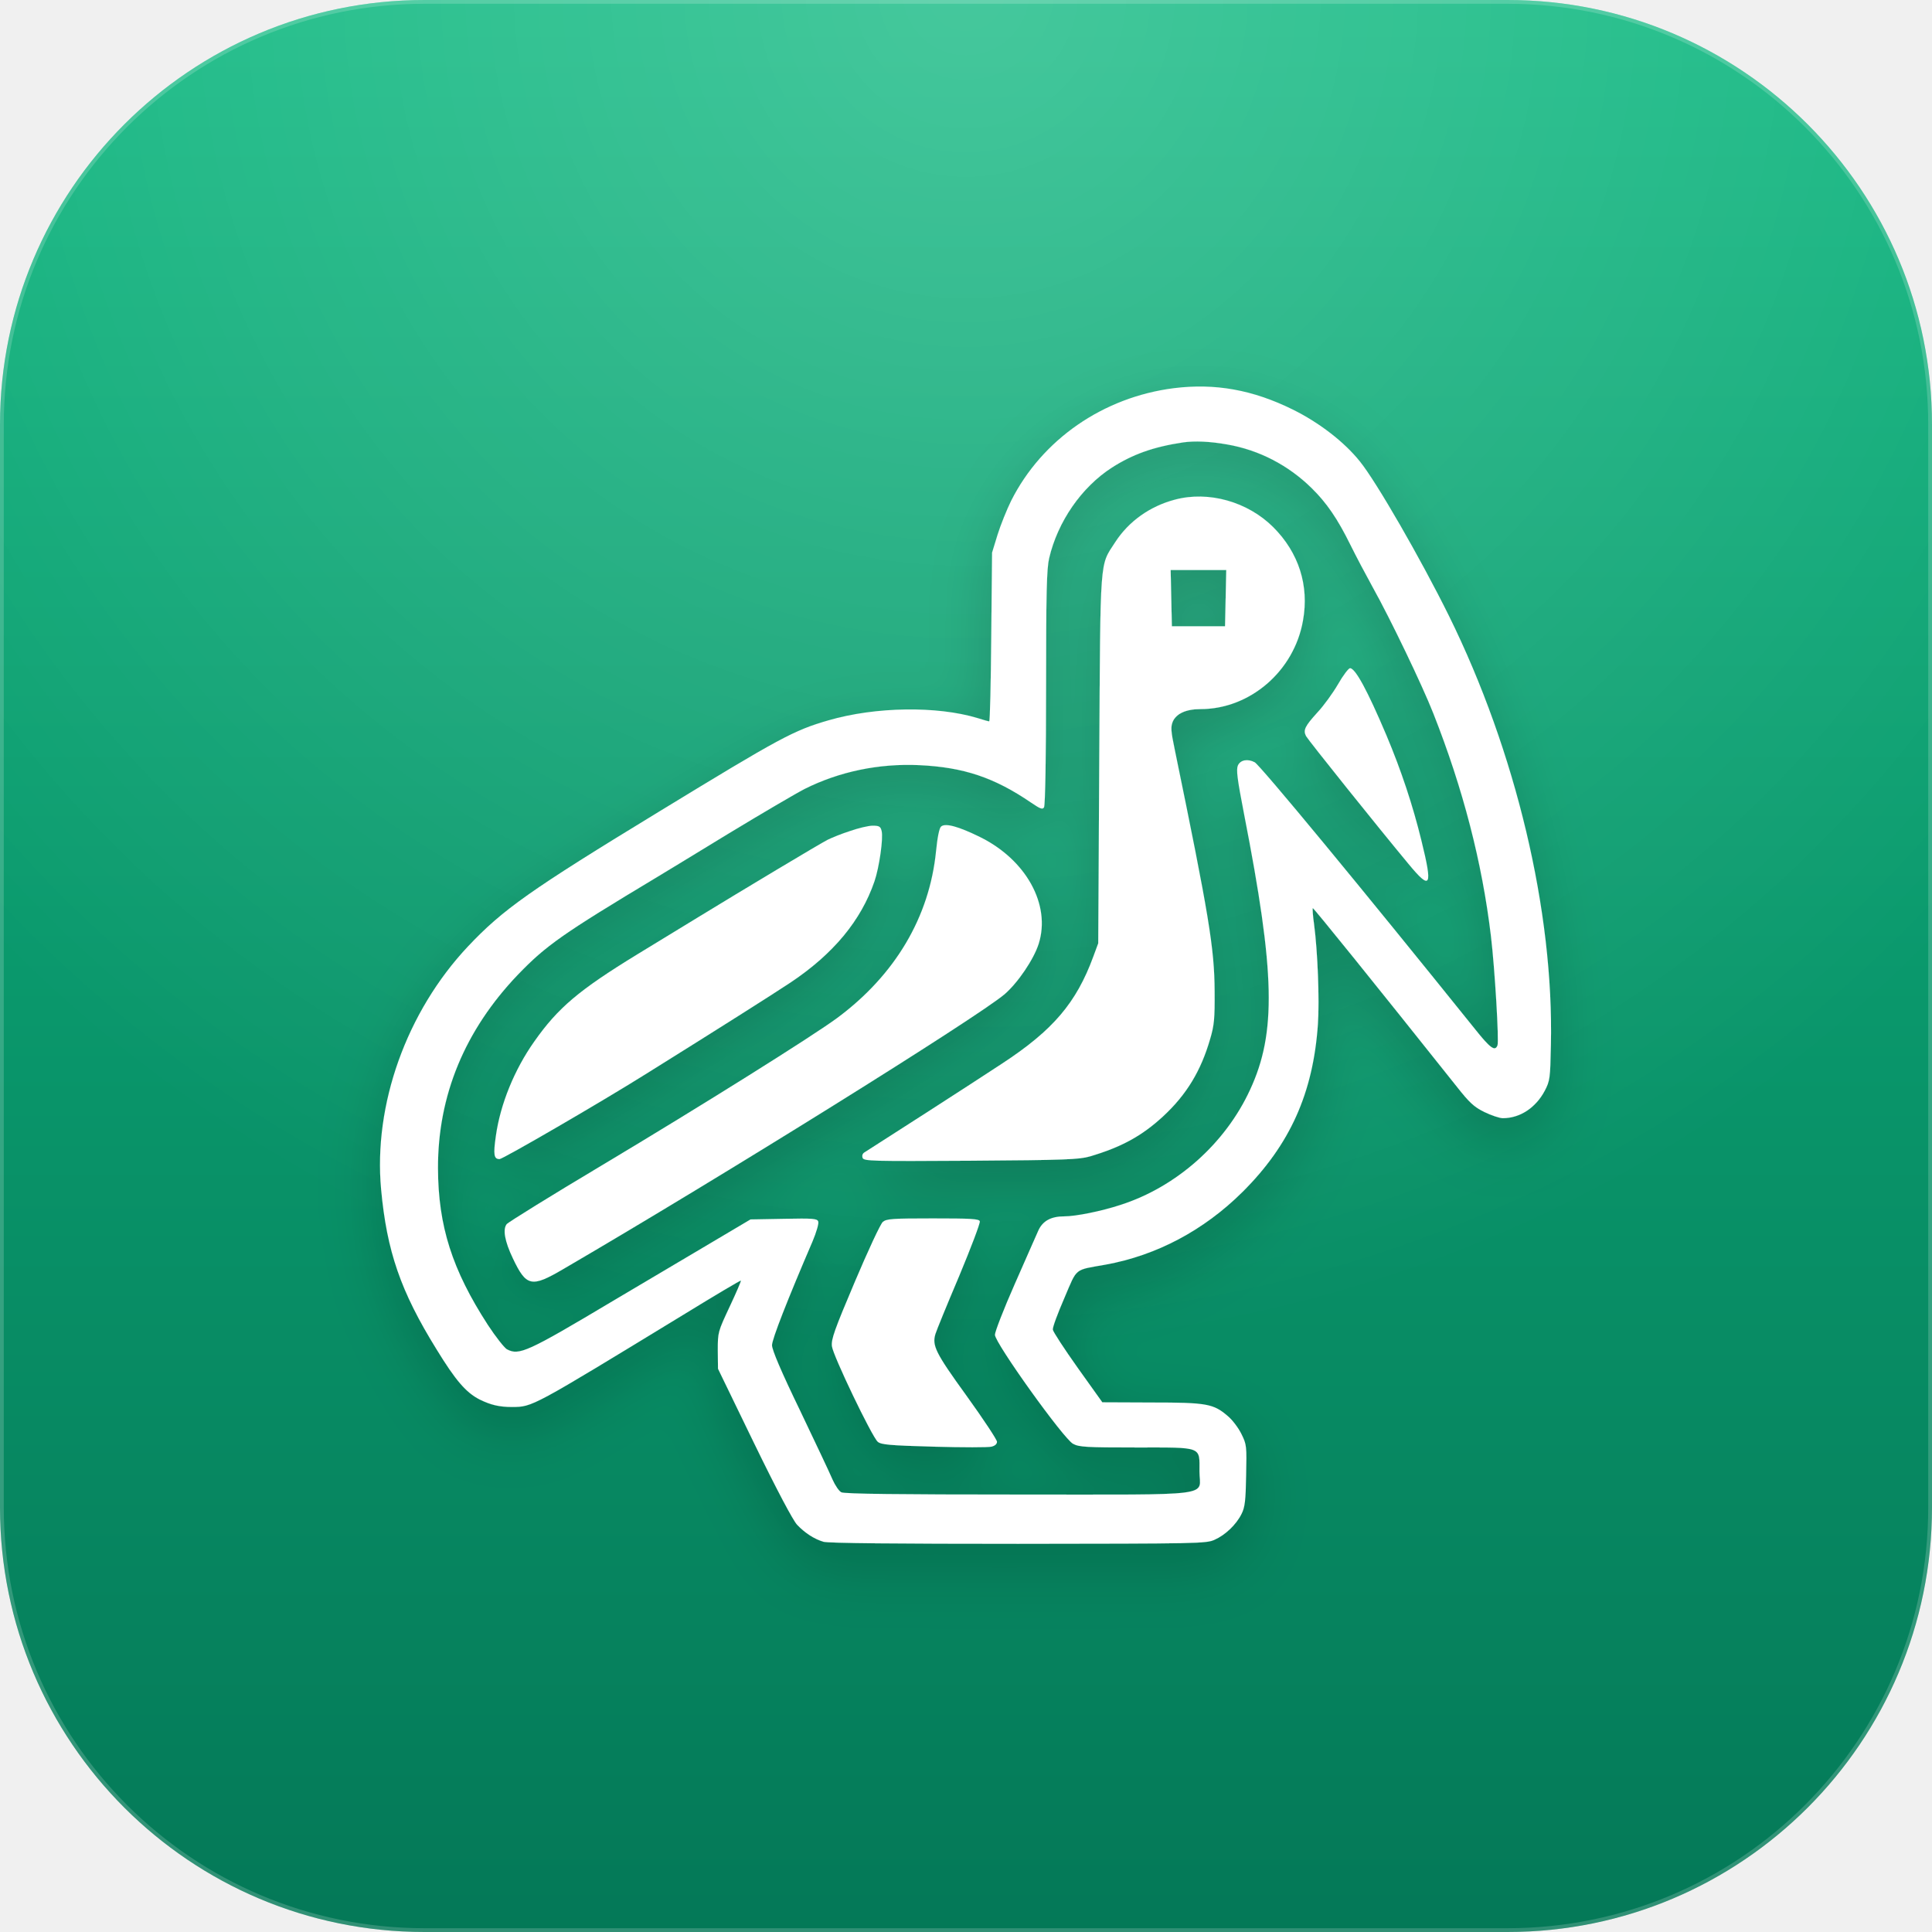
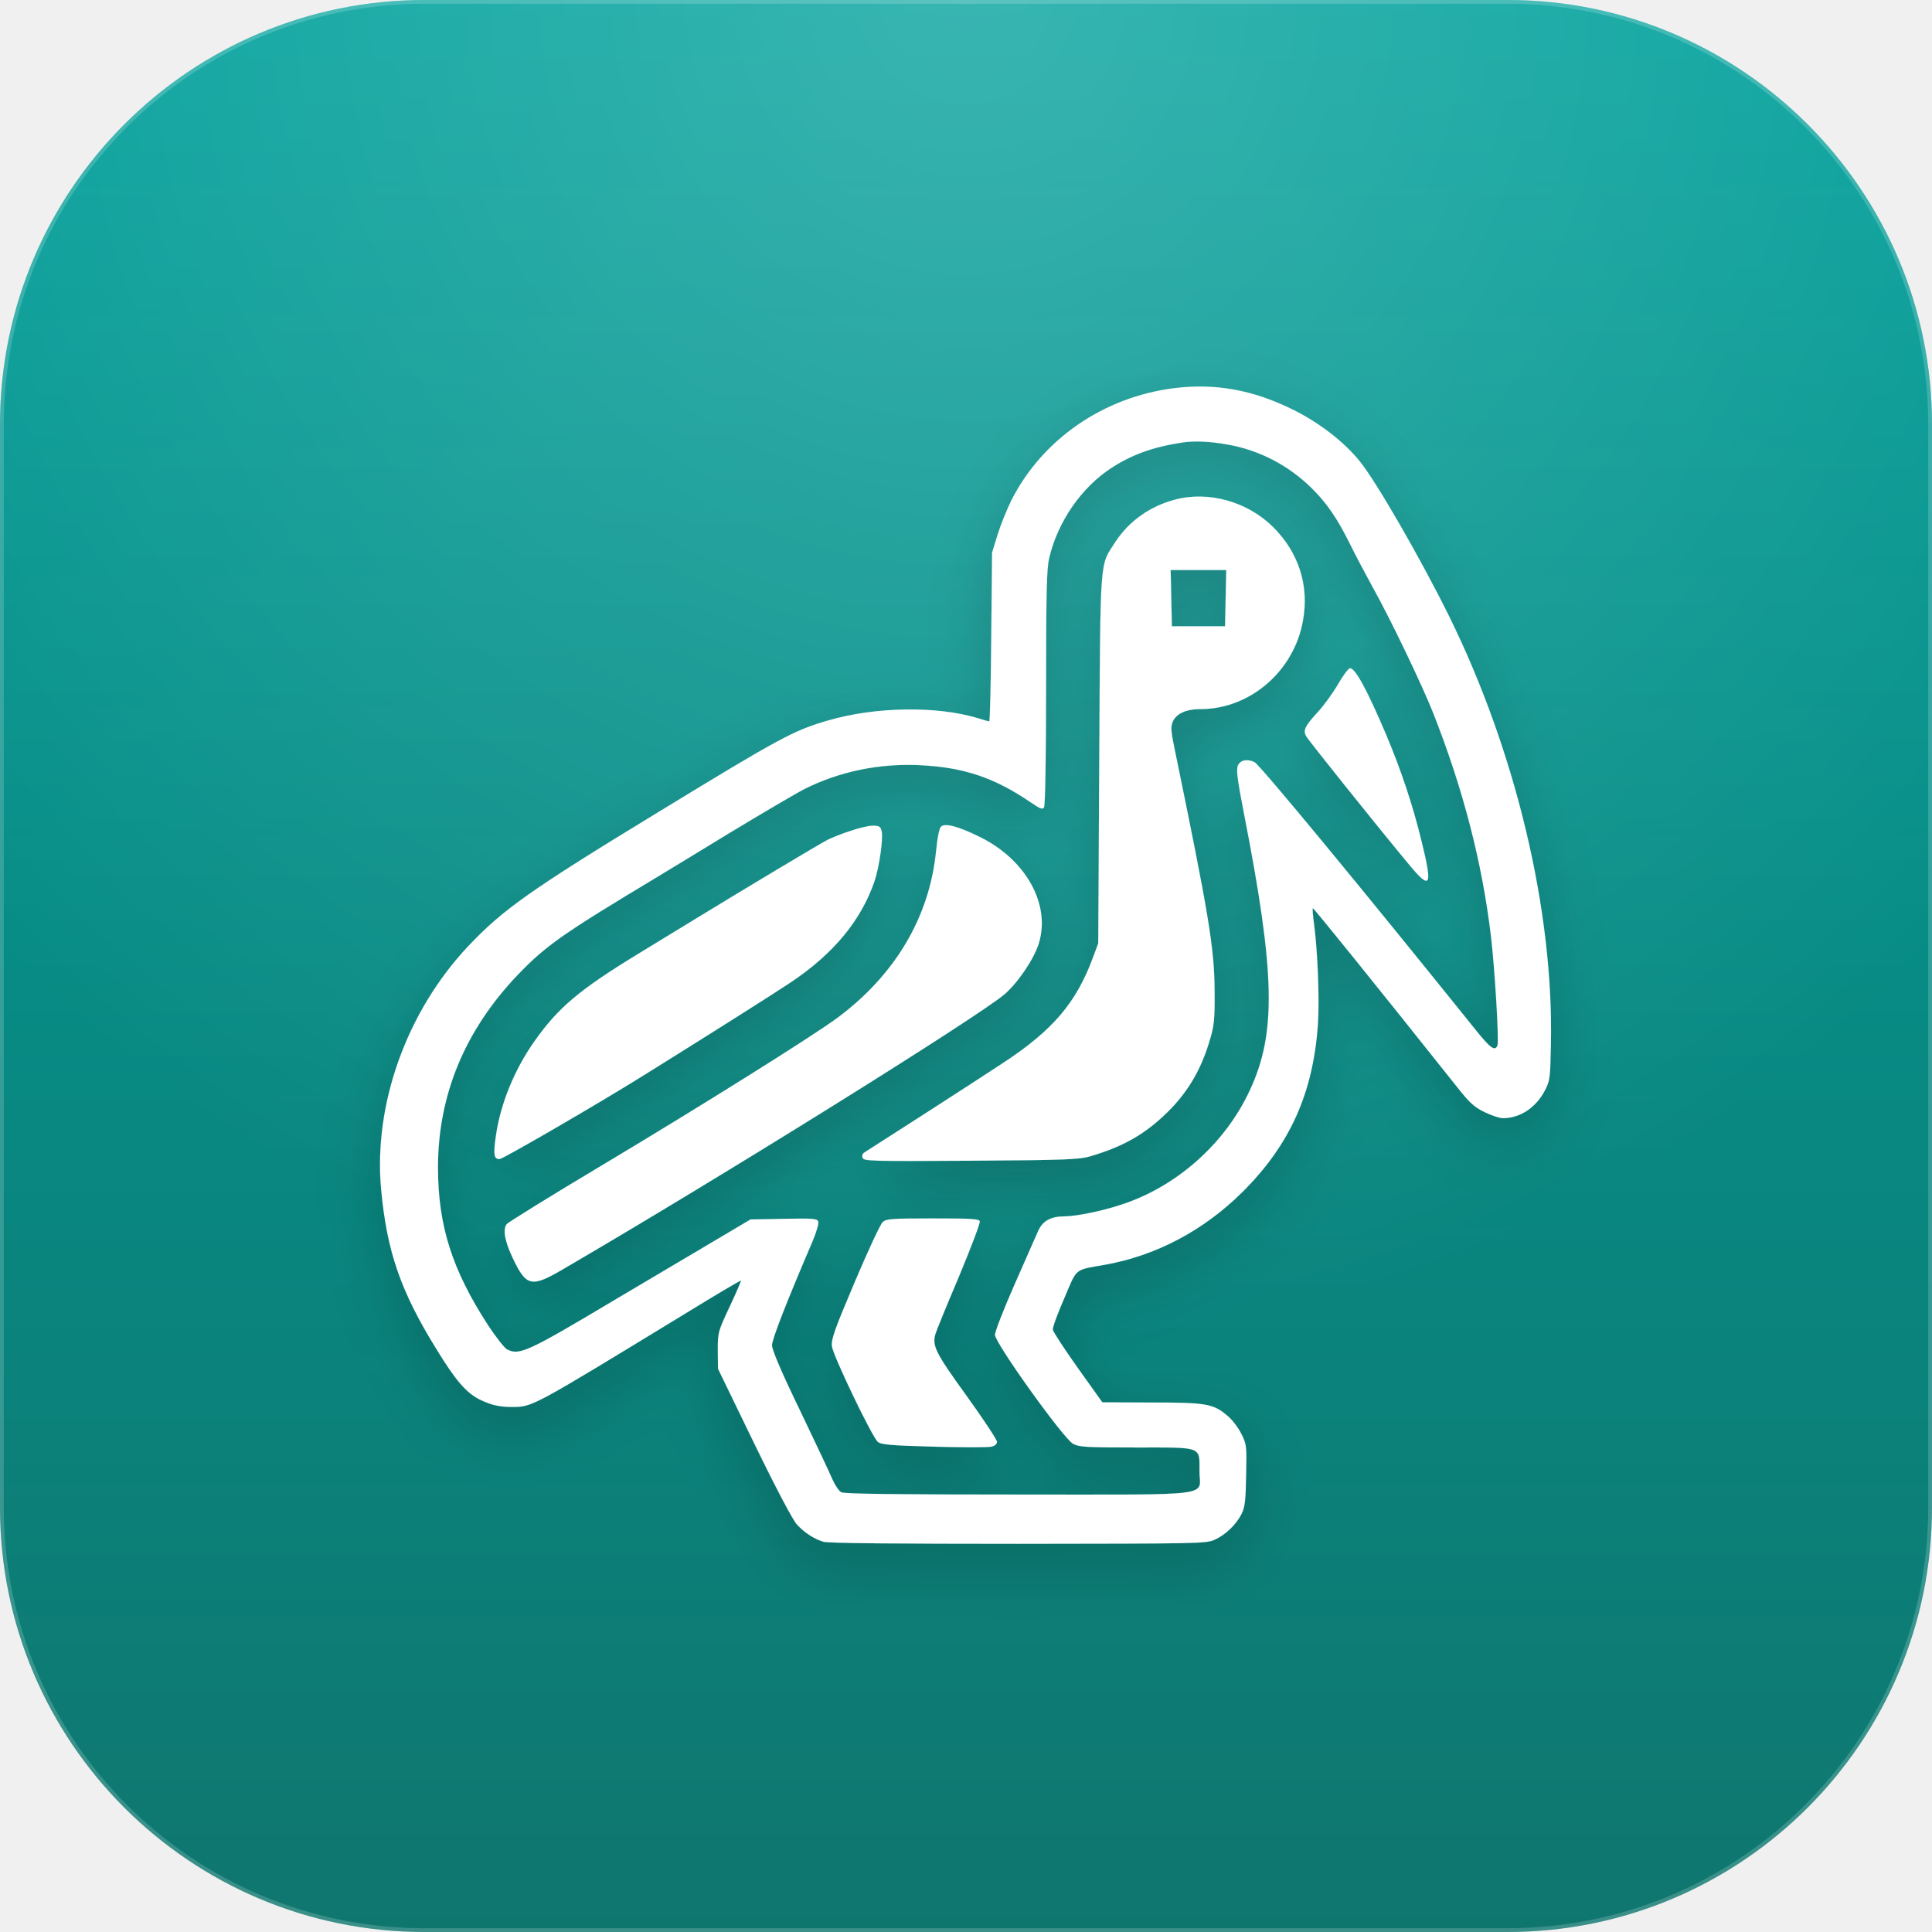
<svg xmlns="http://www.w3.org/2000/svg" viewBox="0 0 1024 1024" width="1024" height="1024">
  <defs>
    <linearGradient id="bg-grad-thoth-vendas" x1="0%" y1="0%" x2="0%" y2="100%">
-       <stop offset="0%" stop-color="#10B981" />
-       <stop offset="100%" stop-color="#047857" />
+       <stop offset="0%" stop-color="#00A19C" />
+       <stop offset="100%" stop-color="#0F766E" />
    </linearGradient>
    <radialGradient id="top-glow-thoth-vendas" cx="50%" cy="0%" r="70%">
      <stop offset="0%" stop-color="#ffffff" stop-opacity="0.22" />
      <stop offset="100%" stop-color="#ffffff" stop-opacity="0" />
    </radialGradient>
    <filter id="icon-shadow" x="-20%" y="-20%" width="140%" height="140%">
      <feDropShadow dx="0" dy="12" stdDeviation="16" flood-color="#000000" flood-opacity="0.18" />
    </filter>
  </defs>
  <rect width="1024" height="1024" rx="225" ry="225" fill="url(#bg-grad-thoth-vendas)" />
  <rect width="1024" height="1024" rx="225" ry="225" fill="url(#top-glow-thoth-vendas)" />
  <rect width="1022" height="1022" x="1" y="1" rx="224" ry="224" fill="none" stroke="#ffffff" stroke-opacity="0.18" stroke-width="2" />
  <g filter="url(#icon-shadow)">
    <g transform="translate(512, 512) scale(0.1084106, -0.1084106) translate(-3828.5, -5154.0)" fill="#ffffff" stroke="none">
      <path d="M4845 7979 c-346 -44 -645 -251 -796 -551 -21 -43 -51 -117 -66 -165 l-27 -88 -4 -412 c-2 -227 -6 -413 -10 -413 -4 0 -29 7 -57 16 -198 60 -498 56 -729 -11 -170 -49 -236 -85 -826 -445 -634 -386 -766 -480 -936 -660 -301 -320 -463 -774 -425 -1188 28 -302 95 -498 271 -782 93 -152 144 -211 210 -245 55 -27 96 -37 160 -37 100 1 92 -3 835 450 153 94 281 170 283 168 2 -2 -23 -60 -55 -128 -57 -122 -58 -124 -58 -213 l1 -90 177 -365 c112 -230 190 -377 210 -398 38 -40 84 -70 129 -83 21 -7 366 -10 951 -10 879 1 920 1 961 20 52 23 106 74 132 127 16 32 20 65 22 187 3 144 3 151 -23 203 -14 29 -44 69 -67 88 -70 60 -102 66 -372 66 l-241 1 -120 168 c-66 93 -121 177 -122 187 -2 11 24 80 56 154 65 152 46 136 202 164 249 45 481 168 670 356 231 230 345 483 368 820 8 117 -1 354 -19 489 -6 41 -8 76 -6 78 3 3 307 -374 705 -874 60 -76 83 -98 134 -123 33 -16 74 -30 90 -30 84 0 161 51 205 134 25 48 27 60 30 222 15 654 -171 1435 -498 2099 -138 279 -355 656 -436 756 -76 95 -199 190 -329 254 -195 96 -378 129 -580 104z m260 -275 c156 -27 299 -101 414 -214 73 -72 126 -149 189 -277 27 -55 77 -149 110 -209 85 -152 241 -477 295 -614 146 -370 239 -730 282 -1090 19 -159 40 -513 32 -534 -12 -31 -35 -15 -112 82 -552 687 -1048 1287 -1075 1302 -34 18 -69 12 -82 -15 -9 -21 -4 -63 30 -238 152 -777 159 -1069 29 -1349 -121 -262 -359 -474 -633 -562 -94 -31 -219 -56 -275 -56 -66 0 -107 -23 -128 -72 -11 -24 -62 -141 -115 -261 -53 -120 -96 -231 -96 -246 0 -40 336 -509 382 -533 29 -16 65 -18 310 -18 326 0 308 7 308 -117 0 -125 97 -113 -886 -113 -574 0 -852 3 -865 11 -11 5 -30 33 -43 62 -12 29 -84 181 -159 338 -92 190 -137 296 -137 319 0 29 74 219 198 507 19 45 32 89 28 98 -5 14 -25 16 -168 13 l-163 -3 -280 -166 c-154 -91 -329 -195 -390 -231 -424 -253 -461 -269 -521 -238 -13 8 -55 61 -93 119 -175 270 -243 484 -244 766 -1 356 131 675 391 947 138 143 216 198 682 478 25 15 180 109 345 210 165 100 334 199 375 220 170 85 363 125 560 116 216 -10 367 -60 548 -184 44 -30 55 -34 62 -22 6 9 10 255 10 585 0 470 3 581 15 633 42 179 158 347 307 443 102 65 202 101 348 123 57 8 130 5 215 -10z" />
      <path d="M4850 7434 c-122 -32 -226 -106 -292 -208 -77 -119 -72 -56 -78 -1061 l-5 -900 -24 -65 c-83 -226 -197 -360 -446 -523 -133 -88 -626 -405 -671 -433 -11 -6 -15 -16 -11 -28 6 -16 41 -17 529 -14 462 3 530 6 582 21 153 45 254 100 357 195 115 106 186 223 231 379 20 67 23 100 22 233 -1 211 -28 372 -195 1182 -19 90 -20 111 -10 136 17 40 65 62 136 62 242 0 458 186 501 433 31 171 -21 332 -145 456 -125 125 -317 179 -481 135z m248 -481 l-3 -138 -130 0 -130 0 -3 138 -3 137 136 0 136 0 -3 -137z" />
      <path d="M5647 6531 c-25 -43 -70 -105 -100 -137 -62 -68 -71 -87 -56 -116 11 -20 353 -447 501 -625 109 -132 119 -113 63 114 -42 172 -99 344 -172 517 -92 217 -151 326 -177 326 -7 0 -34 -35 -59 -79z" />
      <path d="M3707 5836 c-9 -7 -18 -51 -25 -121 -32 -322 -200 -605 -483 -815 -119 -88 -658 -426 -1153 -722 -248 -148 -456 -277 -463 -286 -20 -25 -10 -83 30 -167 66 -139 91 -144 246 -53 775 452 2025 1231 2158 1344 65 56 143 171 167 247 60 191 -62 411 -288 522 -104 51 -168 69 -189 51z" />
      <path d="M3262 5814 c-41 -13 -90 -33 -110 -43 -36 -18 -418 -247 -637 -381 -60 -37 -193 -118 -295 -180 -284 -174 -386 -260 -502 -425 -97 -137 -166 -306 -188 -462 -13 -91 -10 -113 18 -113 16 0 495 278 712 414 364 227 621 390 710 449 210 140 345 303 411 495 23 67 44 211 35 246 -5 22 -12 26 -44 26 -20 0 -70 -12 -110 -26z" />
      <path d="M3422 3903 c-12 -10 -73 -142 -137 -293 -100 -236 -116 -281 -112 -315 5 -45 195 -441 224 -467 16 -14 56 -18 274 -24 141 -4 268 -4 282 0 17 4 27 13 27 24 0 10 -67 111 -149 225 -152 210 -169 245 -152 302 5 17 57 144 116 283 58 139 104 260 101 268 -4 12 -44 14 -230 14 -199 0 -226 -2 -244 -17z" />
    </g>
  </g>
</svg>
